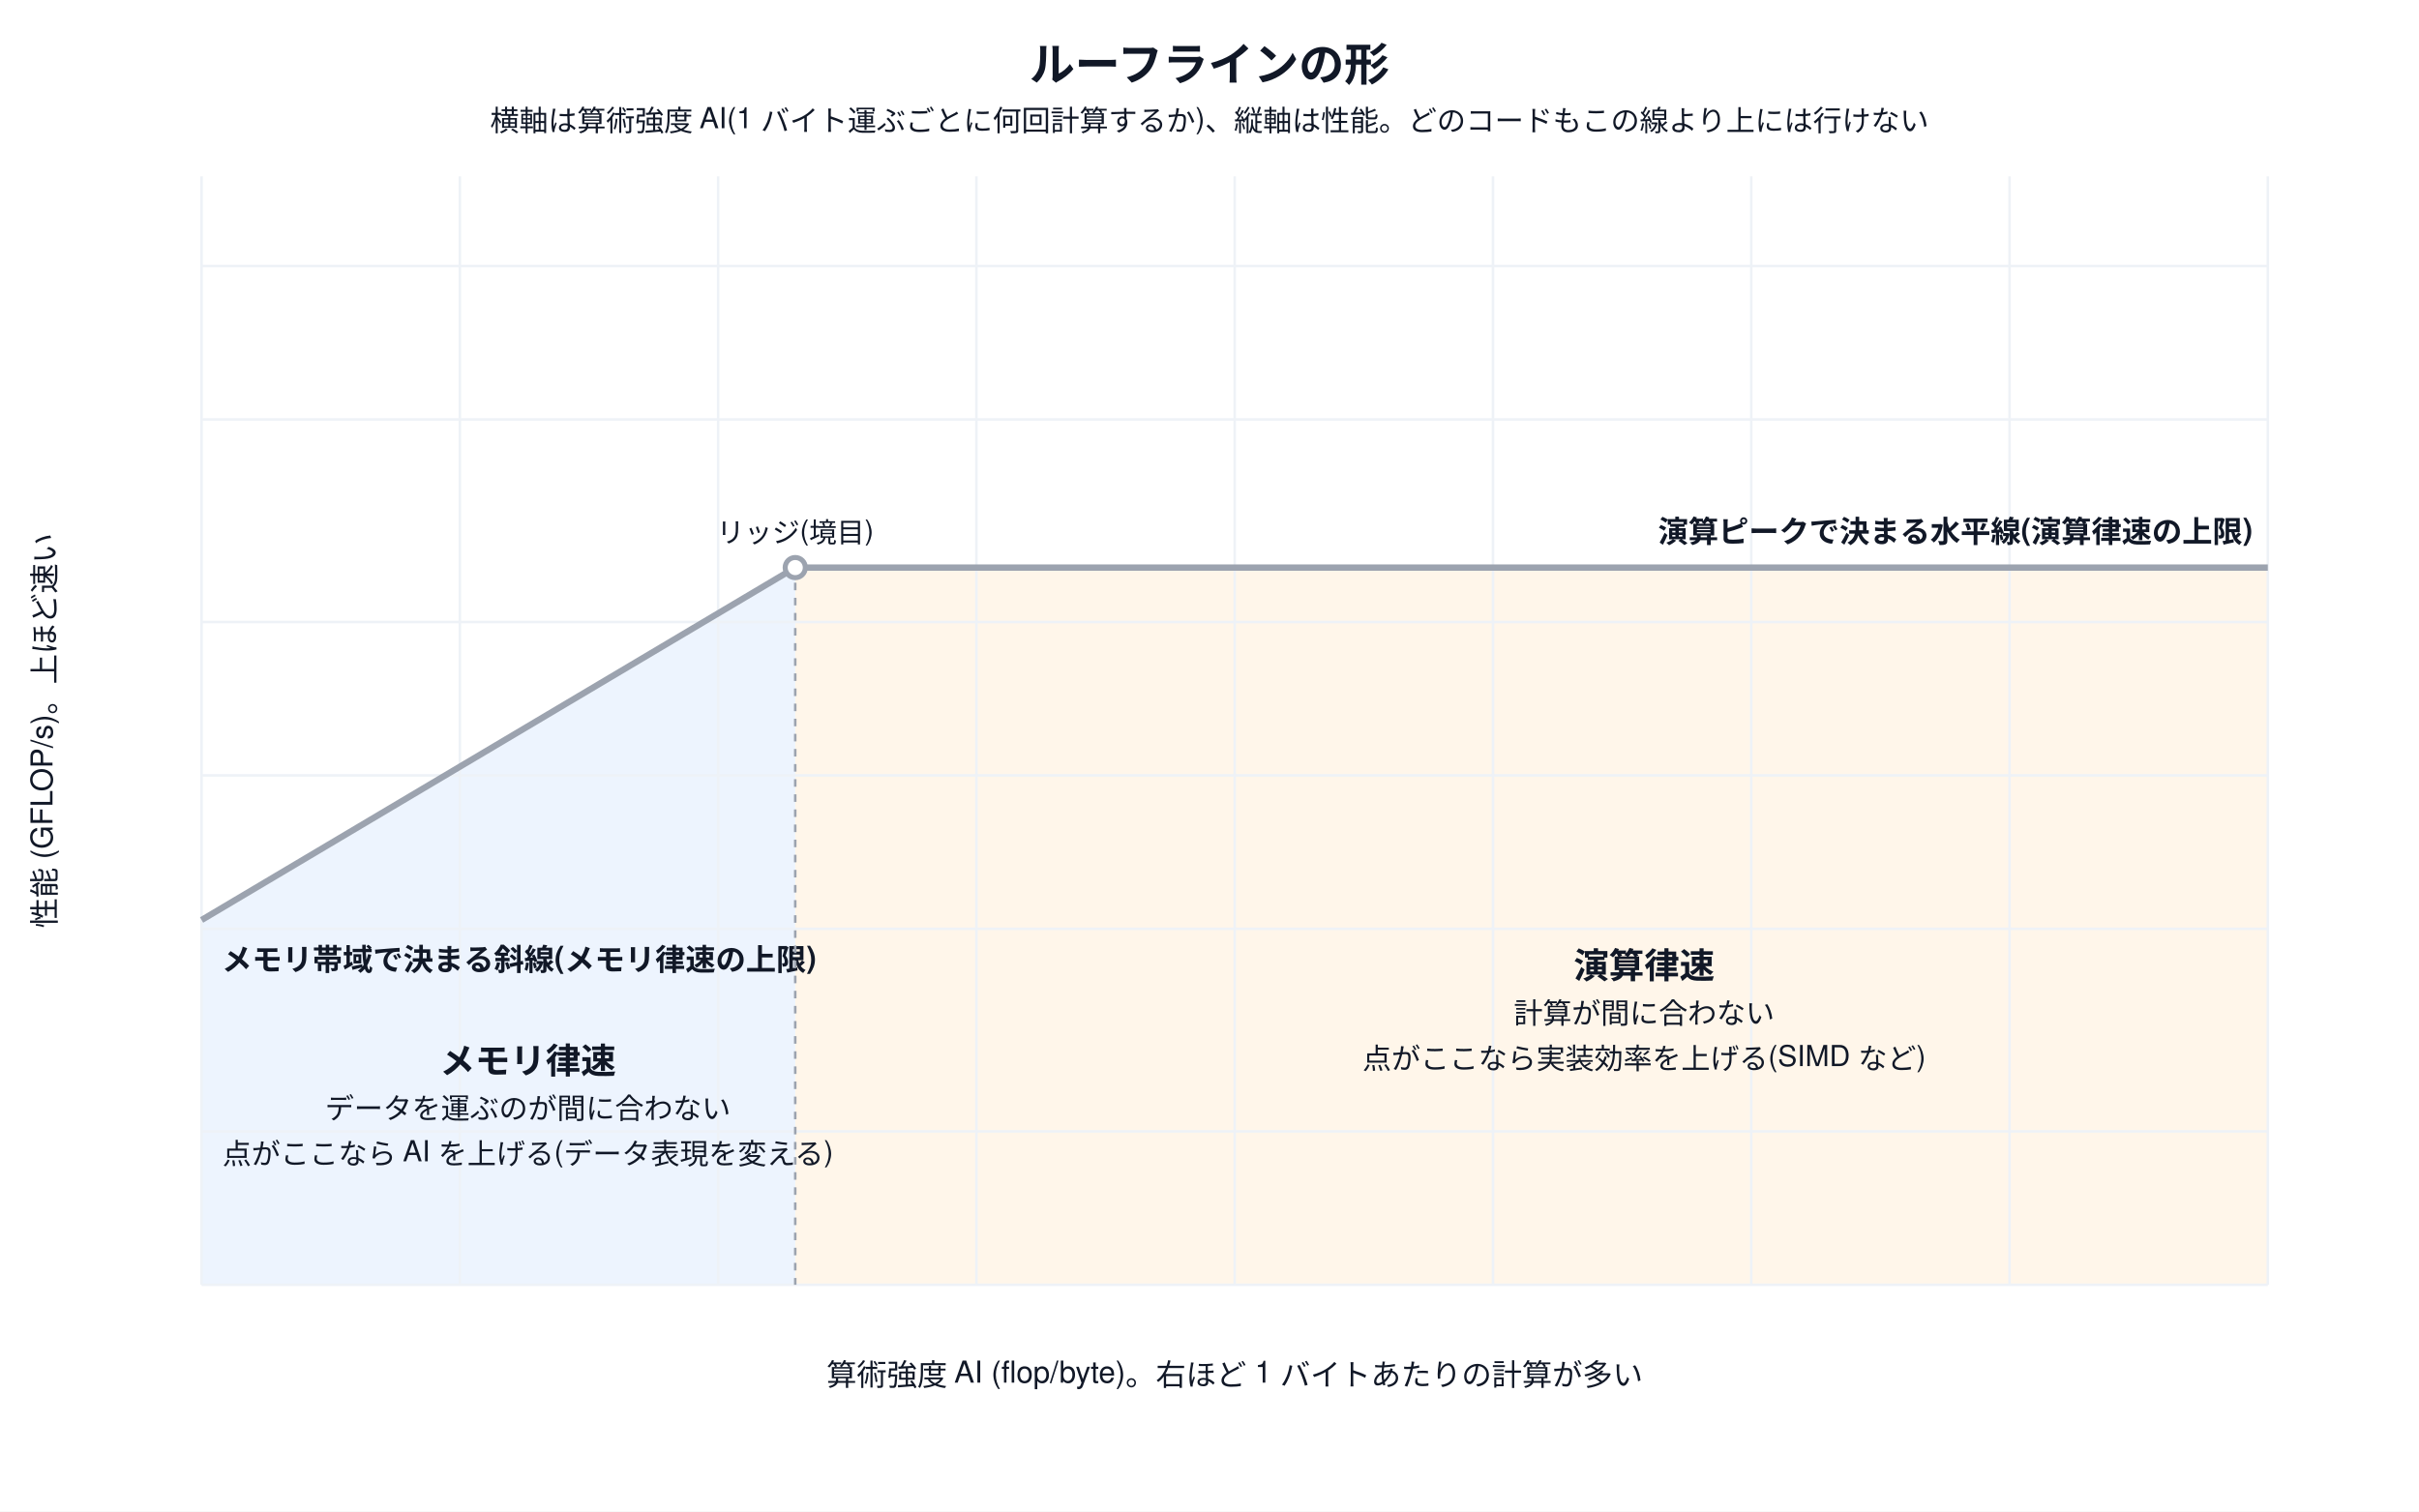
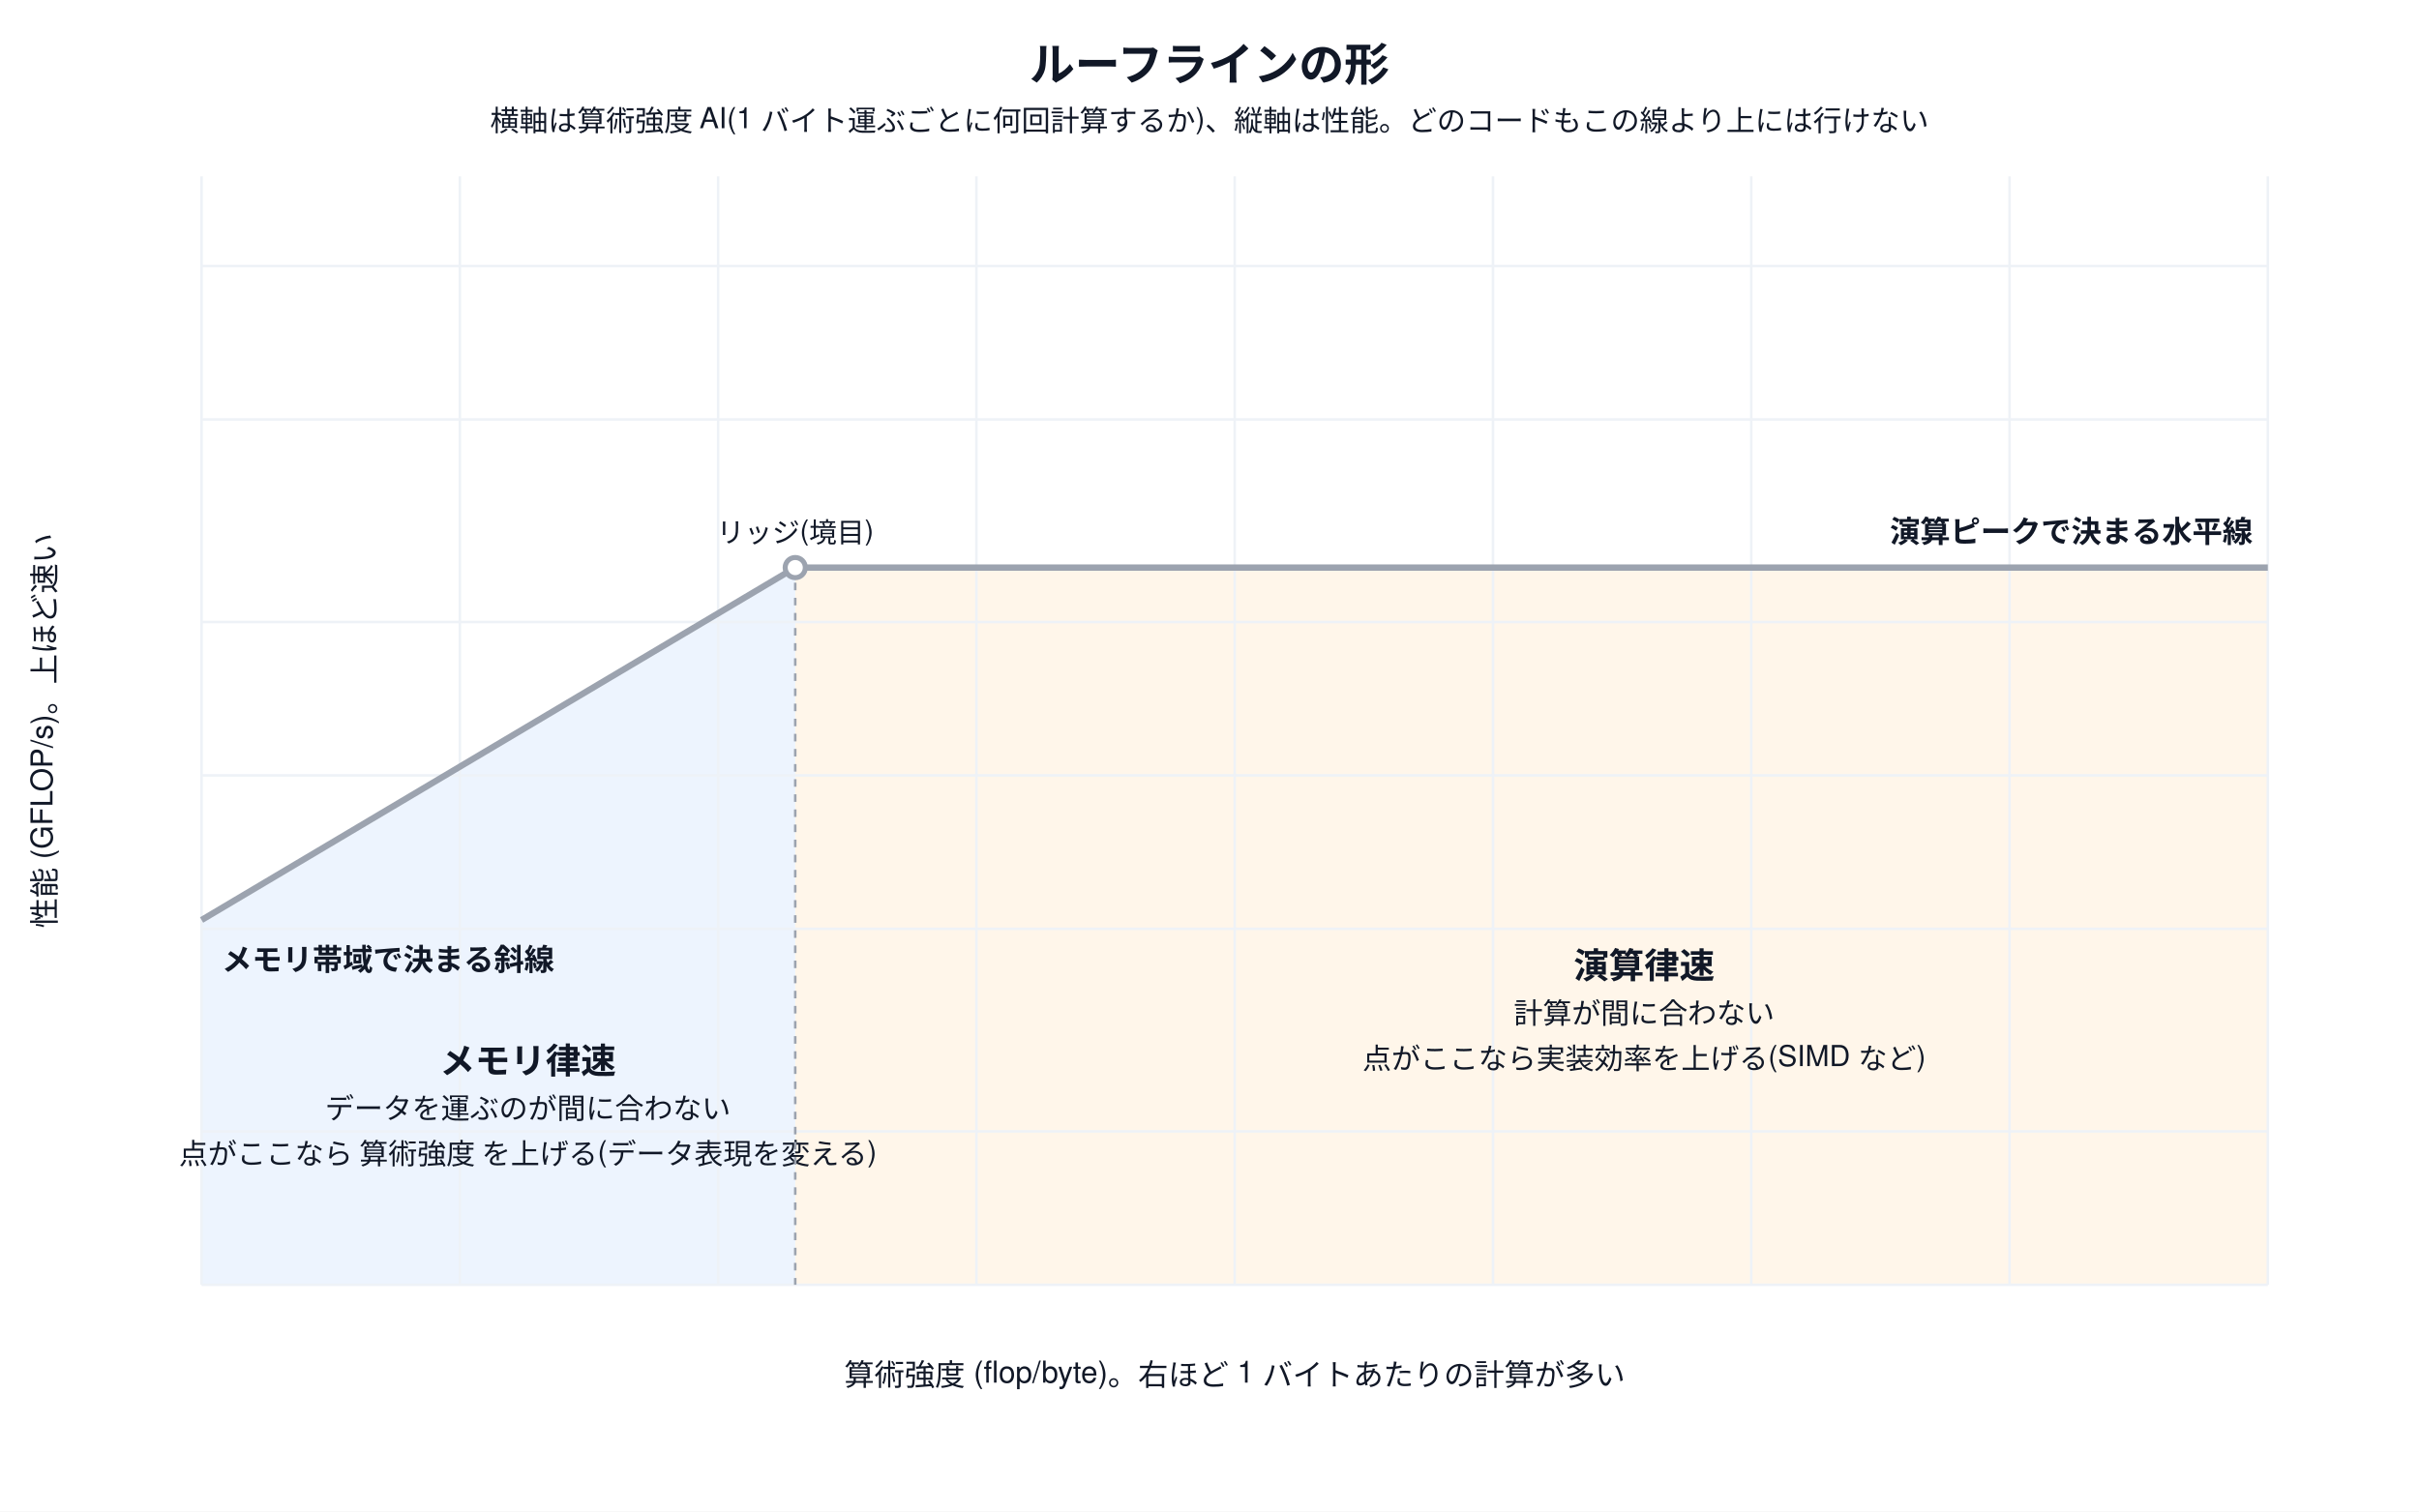
<svg xmlns="http://www.w3.org/2000/svg" viewBox="0 0 960 600">
  <style>text{font-family:'Helvetica Neue',Helvetica,Arial,'Hiragino Sans','Hiragino Kaku Gothic ProN',sans-serif;fill:#111827}</style>
  <rect width="960" height="600" fill="#ffffff" />
  <text x="480" y="32" font-size="18" font-weight="600" text-anchor="middle">ルーフラインの形</text>
  <text x="480" y="52" font-size="11.5" fill="#6b7280" text-anchor="middle">横軸は算術強度 AI(1 バイト運ぶごとに何回計算するか)、縦軸は性能。どのコードもこの線より上には行けない</text>
  <polygon points="315.6,225.3 900.0,225.3 900.0,510.0 315.6,510.0" fill="#ffedd5" opacity="0.5" />
  <polygon points="80.0,365.2 315.6,225.3 315.6,510.0 80.0,510.0" fill="#dbeafe" opacity="0.5" />
  <line x1="80.0" y1="70.0" x2="80.0" y2="510.0" stroke="#eef2f7" />
  <line x1="182.5" y1="70.0" x2="182.5" y2="510.0" stroke="#eef2f7" />
  <line x1="285.0" y1="70.0" x2="285.0" y2="510.0" stroke="#eef2f7" />
  <line x1="387.5" y1="70.0" x2="387.5" y2="510.0" stroke="#eef2f7" />
  <line x1="490.0" y1="70.0" x2="490.0" y2="510.0" stroke="#eef2f7" />
  <line x1="592.5" y1="70.0" x2="592.5" y2="510.0" stroke="#eef2f7" />
  <line x1="695.0" y1="70.0" x2="695.0" y2="510.0" stroke="#eef2f7" />
  <line x1="797.5" y1="70.0" x2="797.5" y2="510.0" stroke="#eef2f7" />
  <line x1="900.0" y1="70.0" x2="900.0" y2="510.0" stroke="#eef2f7" />
  <line x1="80.0" y1="510.0" x2="900.0" y2="510.0" stroke="#eef2f7" />
  <line x1="80.0" y1="449.1" x2="900.0" y2="449.1" stroke="#eef2f7" />
  <line x1="80.0" y1="368.7" x2="900.0" y2="368.7" stroke="#eef2f7" />
  <line x1="80.0" y1="307.8" x2="900.0" y2="307.8" stroke="#eef2f7" />
  <line x1="80.0" y1="246.9" x2="900.0" y2="246.9" stroke="#eef2f7" />
  <line x1="80.0" y1="166.5" x2="900.0" y2="166.5" stroke="#eef2f7" />
  <line x1="80.0" y1="105.6" x2="900.0" y2="105.6" stroke="#eef2f7" />
-   <text x="490.0" y="550.0" font-size="12" fill="#374151" text-anchor="middle">算術強度 AI (flop/byte)。右ほど 1 バイトあたりの計算が多い</text>
+   <text x="490.0" y="550.0" font-size="12" fill="#374151" text-anchor="middle">算術強度 (flop/byte)。右ほど 1 バイトあたりの計算が多い</text>
  <text transform="translate(22,290.0) rotate(-90)" font-size="12" fill="#374151" text-anchor="middle">性能 (GFLOP/s)。上ほど速い</text>
  <polyline fill="none" stroke="#9ca3af" stroke-width="2.5" points="80.0,365.2 315.6,225.3 900.0,225.3" />
-   <text x="88.0" y="385.2" font-size="12" font-weight="600" fill="#60a5fa" text-anchor="start">メモリ帯域で決まる斜線(メモリ律速の上限)</text>
-   <text x="894.0" y="215.3" font-size="12" font-weight="600" fill="#fb923c" text-anchor="end">演算ピークで決まる水平線(演算律速の上限)</text>
+   <text x="88.0" y="385.2" font-size="12" font-weight="600" fill="#60a5fa" text-anchor="start">メモリ帯域で決まる斜線</text>
+   <text x="894.0" y="215.3" font-size="12" font-weight="600" fill="#fb923c" text-anchor="end">演算ピークで決まる水平線</text>
  <text x="209.5" y="426.1" font-size="14" font-weight="600" fill="#1d4ed8" text-anchor="middle">メモリ律速</text>
  <text x="209.5" y="444.1" font-size="11.5" fill="#1d4ed8" text-anchor="middle">データを運ぶのが間に合わない</text>
-   <text x="209.5" y="462.1" font-size="11.5" fill="#1d4ed8" text-anchor="middle">点がここなら AI を上げる(データ表現を変える)</text>
+   <text x="209.5" y="462.1" font-size="11.5" fill="#1d4ed8" text-anchor="middle">点がここなら 算術強度 を上げる(データ表現を変える)</text>
  <text x="652.5" y="388.3" font-size="14" font-weight="600" fill="#c2410c" text-anchor="middle">演算律速</text>
  <text x="652.5" y="406.3" font-size="11.5" fill="#c2410c" text-anchor="middle">計算が間に合わない</text>
  <text x="652.5" y="424.3" font-size="11.5" fill="#c2410c" text-anchor="middle">点がここなら実装効率を上げる(SIMD など)</text>
  <line x1="315.6" y1="225.3" x2="315.6" y2="510.0" stroke="#9ca3af" stroke-dasharray="3 3" />
  <circle cx="315.6" cy="225.3" r="4" fill="#ffffff" stroke="#9ca3af" stroke-width="2" />
  <text x="315.6" y="215.3" font-size="11" fill="#6b7280" text-anchor="middle">リッジ(境目)</text>
</svg>
